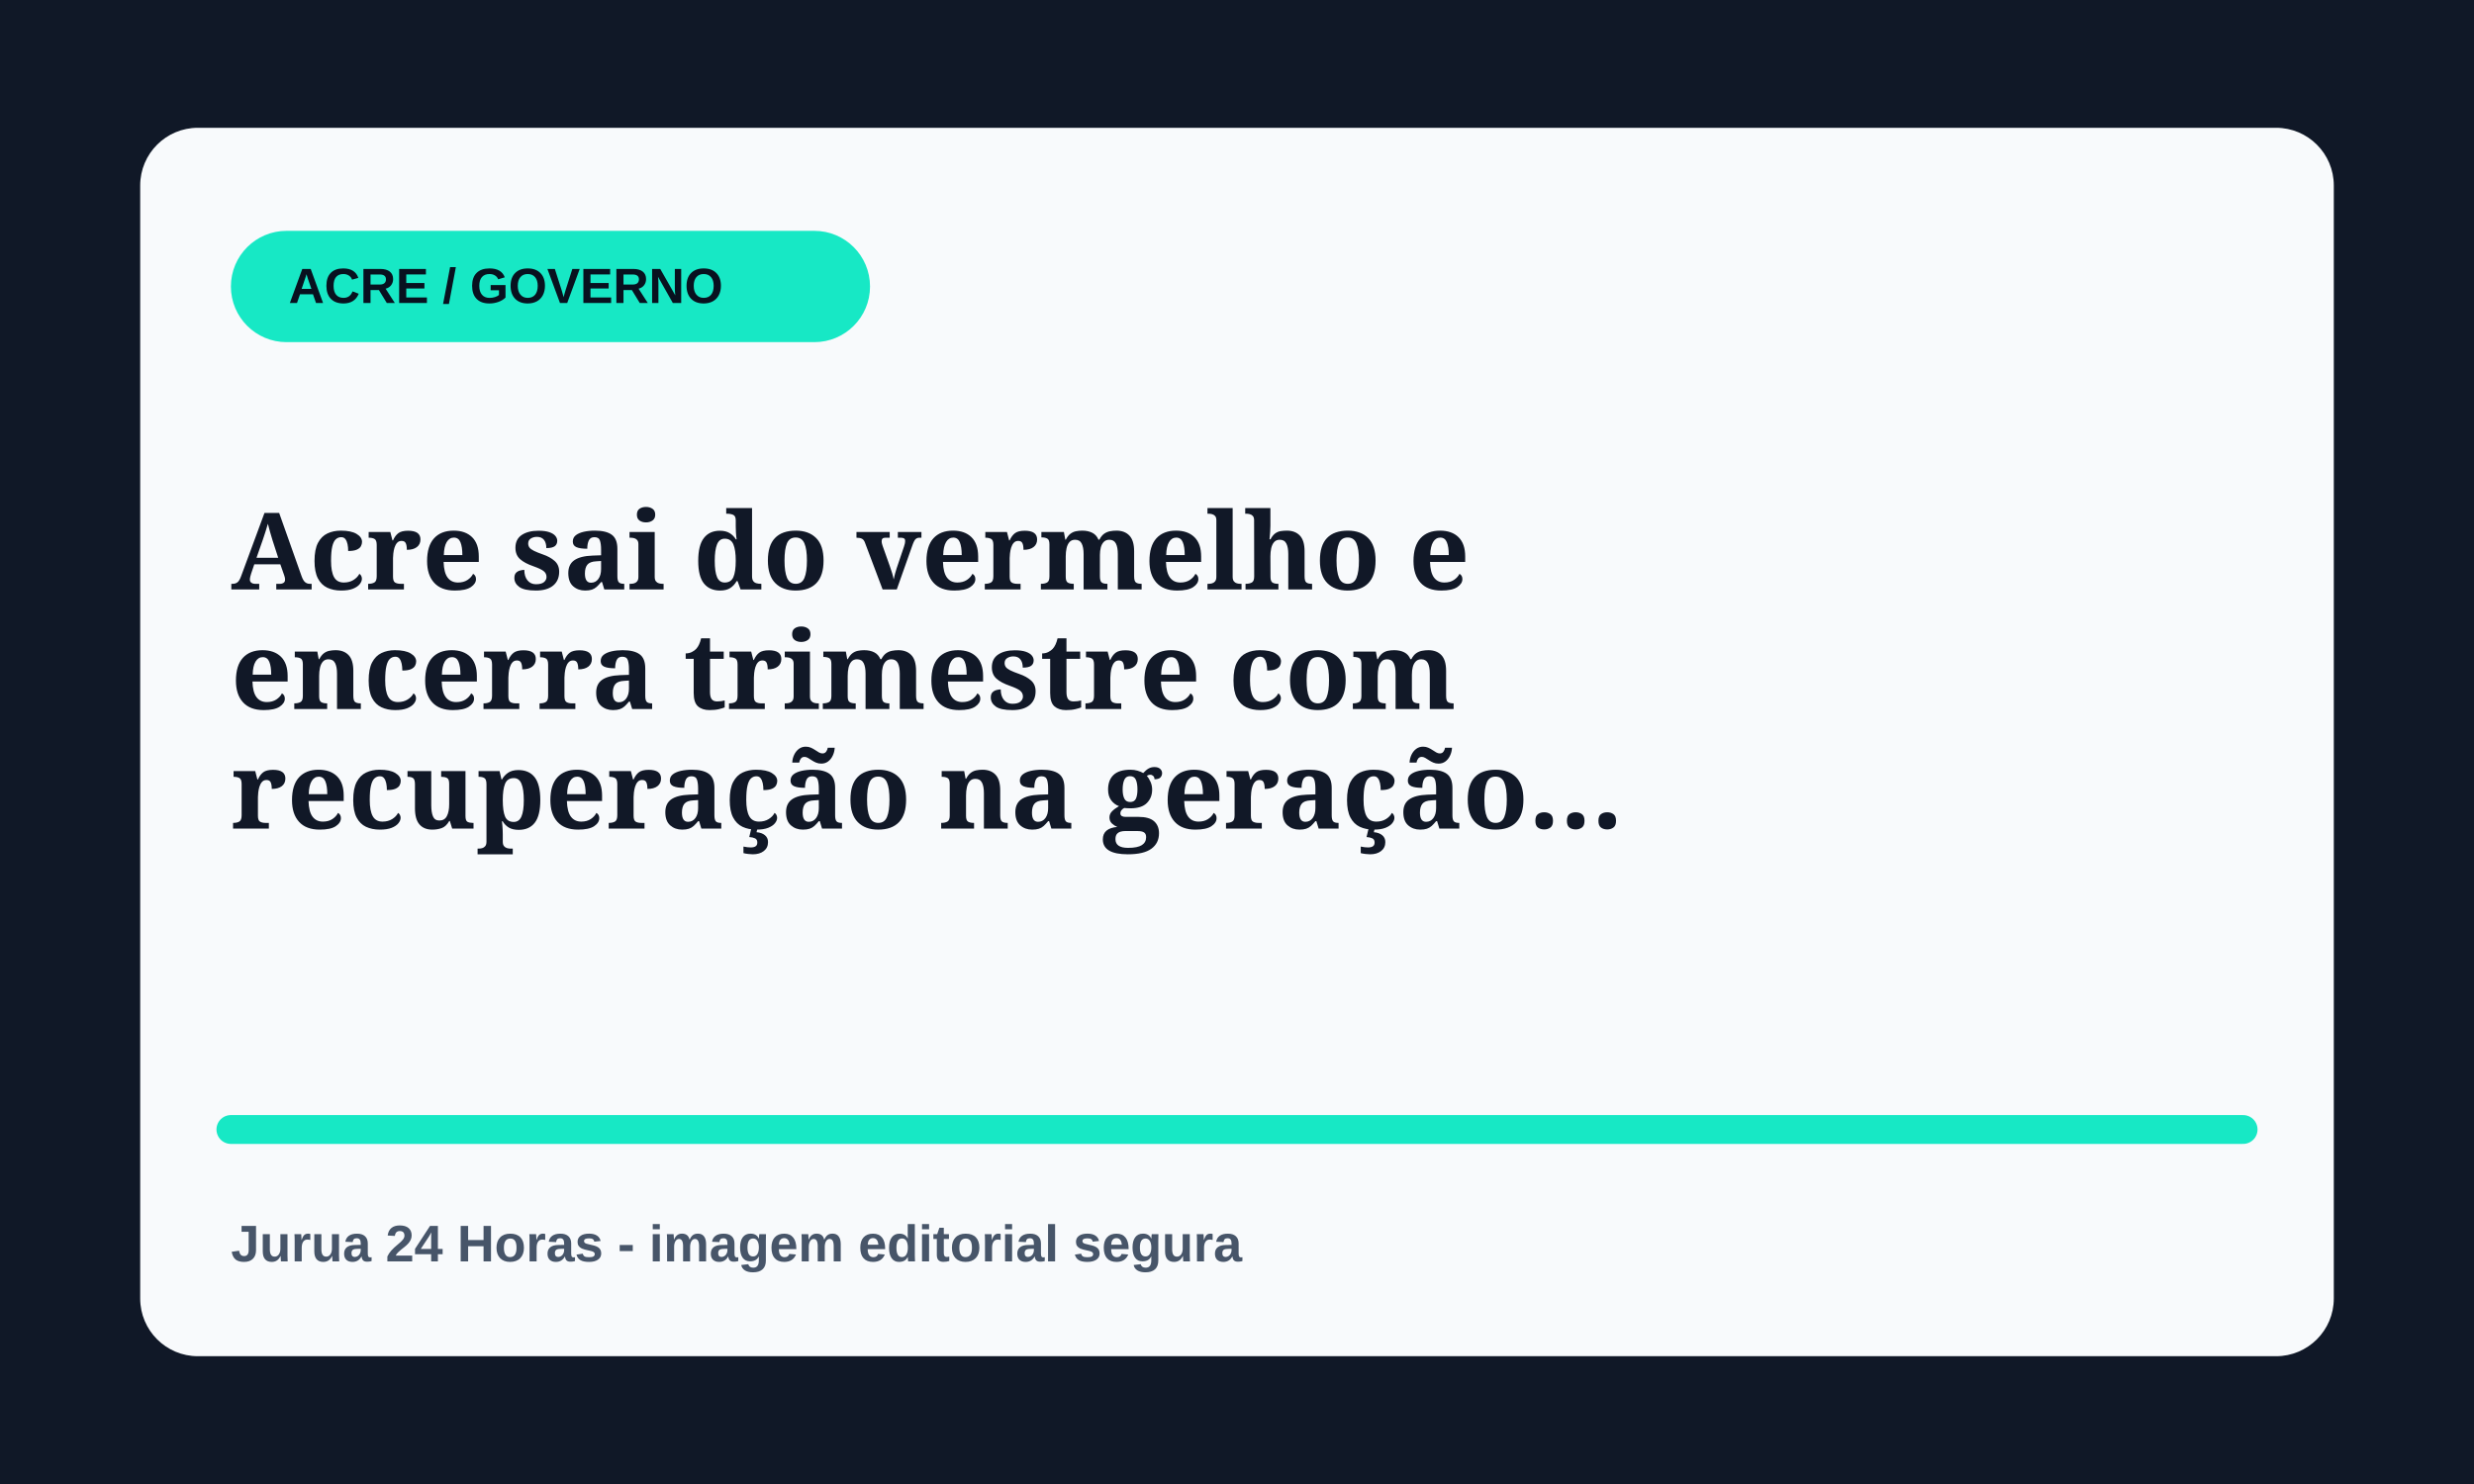
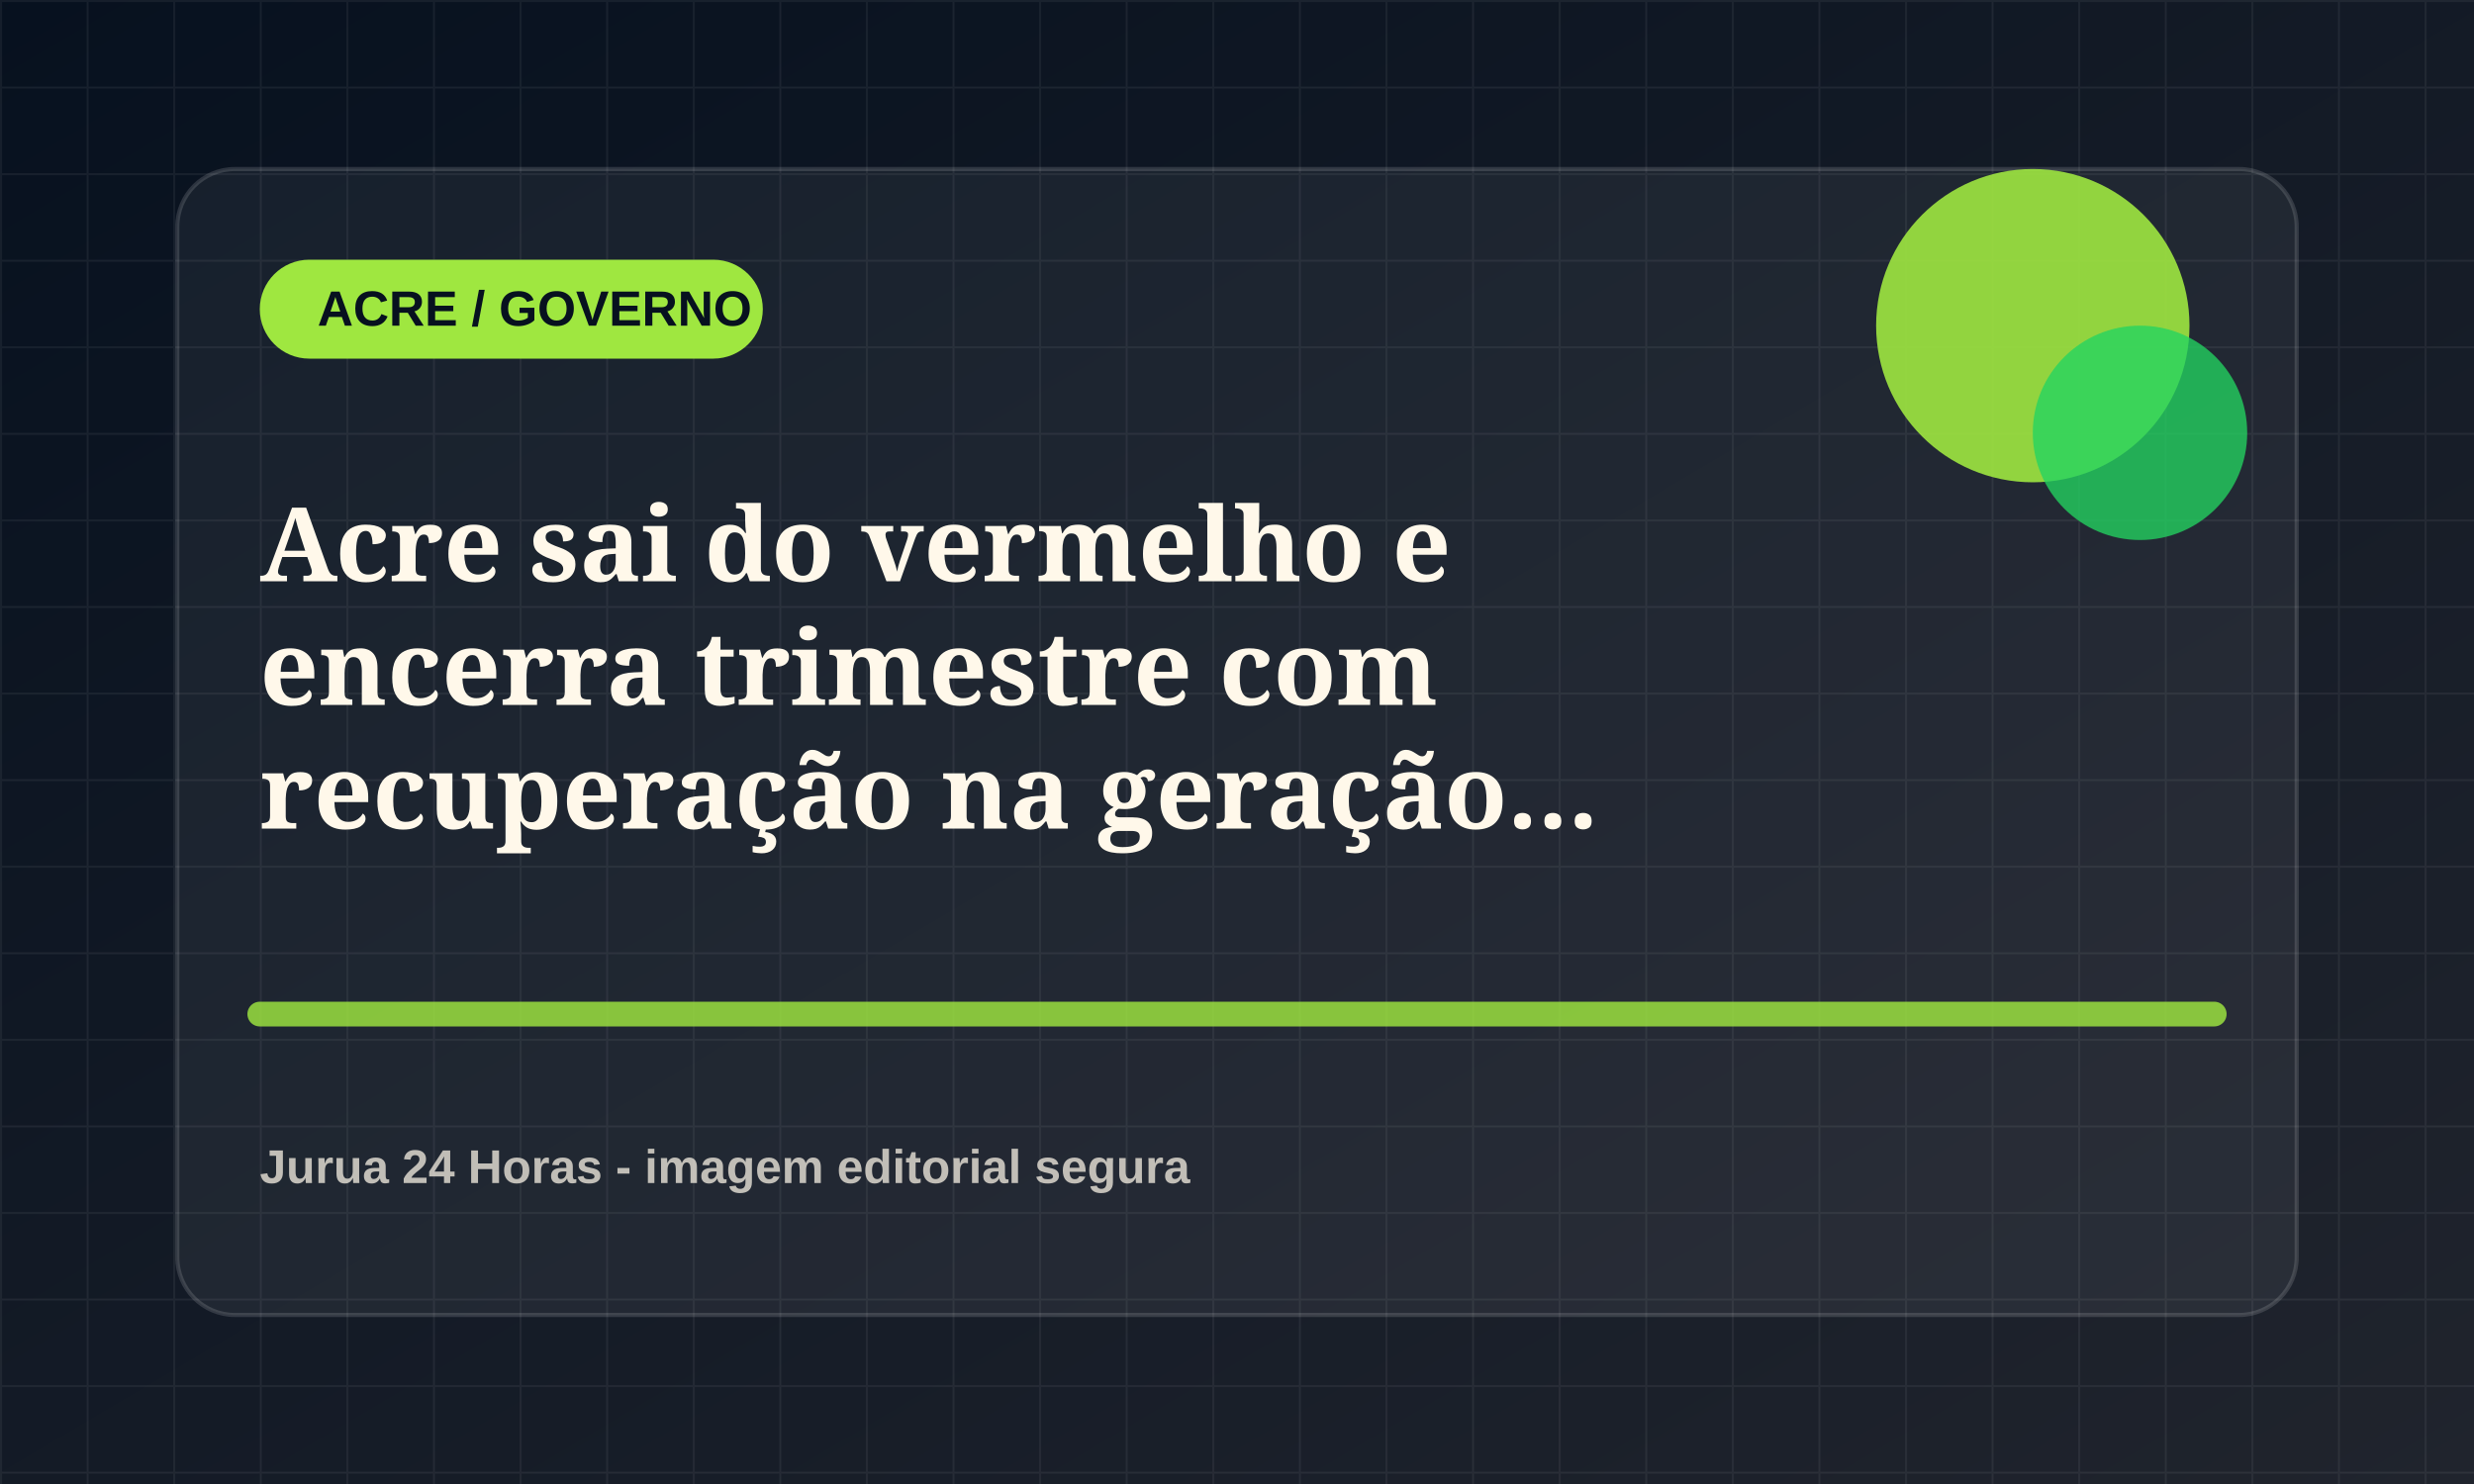
<svg xmlns="http://www.w3.org/2000/svg" viewBox="0 0 1200 720">
-   <rect width="1200" height="720" fill="#101827" />
-   <rect x="68" y="62" width="1064" height="596" rx="28" fill="#f8fafc" />
-   <rect x="112" y="112" width="310" height="54" rx="27" fill="hsl(170 82% 50%)" />
-   <text x="140" y="147" fill="#08111f" font-family="Arial, sans-serif" font-size="24" font-weight="800">ACRE / GOVERNO</text>
-   <text x="112" y="286" fill="#111827" font-family="Georgia, serif" font-size="52" font-weight="700">
-     <tspan x="112" dy="0">Acre sai do vermelho e</tspan>
-     <tspan x="112" dy="58">encerra trimestre com</tspan>
-     <tspan x="112" dy="58">recuperação na geração...</tspan>
+   <defs>
+     <linearGradient id="bg" x1="0" x2="1" y1="0" y2="1">
+       <stop offset="0" stop-color="#07111f" />
+       <stop offset="1" stop-color="#20242d" />
+     </linearGradient>
+     <pattern id="grid" width="42" height="42" patternUnits="userSpaceOnUse">
+       <path d="M42 0H0v42" fill="none" stroke="rgba(255,255,255,.055)" stroke-width="2" />
+     </pattern>
+   </defs>
+   <rect width="1200" height="720" fill="url(#bg)" />
+   <rect width="1200" height="720" fill="url(#grid)" />
+   <rect x="86" y="82" width="1028" height="556" rx="28" fill="rgba(255,255,255,.055)" stroke="rgba(255,255,255,.14)" stroke-width="2" />
+   <rect x="126" y="126" width="244" height="48" rx="24" fill="hsl(86 78% 58%)" />
+   <text x="154" y="158" fill="#07111f" font-family="Arial, sans-serif" font-size="24" font-weight="800">ACRE / GOVERNO</text>
+   <circle cx="986" cy="158" r="76" fill="hsl(86 78% 58%)" opacity=".9" />
+   <circle cx="1038" cy="210" r="52" fill="hsl(141 72% 48%)" opacity=".78" />
+   <path d="M126 492h948" stroke="hsl(86 78% 58%)" stroke-width="12" stroke-linecap="round" opacity=".82" />
+   <text x="126" y="282" fill="#fff8ea" font-family="Georgia, serif" font-size="50" font-weight="700">
+     <tspan x="126" dy="0">Acre sai do vermelho e</tspan>
+     <tspan x="126" dy="60">encerra trimestre com</tspan>
+     <tspan x="126" dy="60">recuperação na geração...</tspan>
  </text>
-   <path d="M112 548h976" stroke="hsl(170 82% 50%)" stroke-width="14" stroke-linecap="round" />
-   <text x="112" y="612" fill="#475569" font-family="Arial, sans-serif" font-size="25" font-weight="700">Jurua 24 Horas - imagem editorial segura</text>
+   <text x="126" y="574" fill="rgba(255,248,234,.72)" font-family="Arial, sans-serif" font-size="23" font-weight="700">Jurua 24 Horas - imagem editorial segura</text>
</svg>
